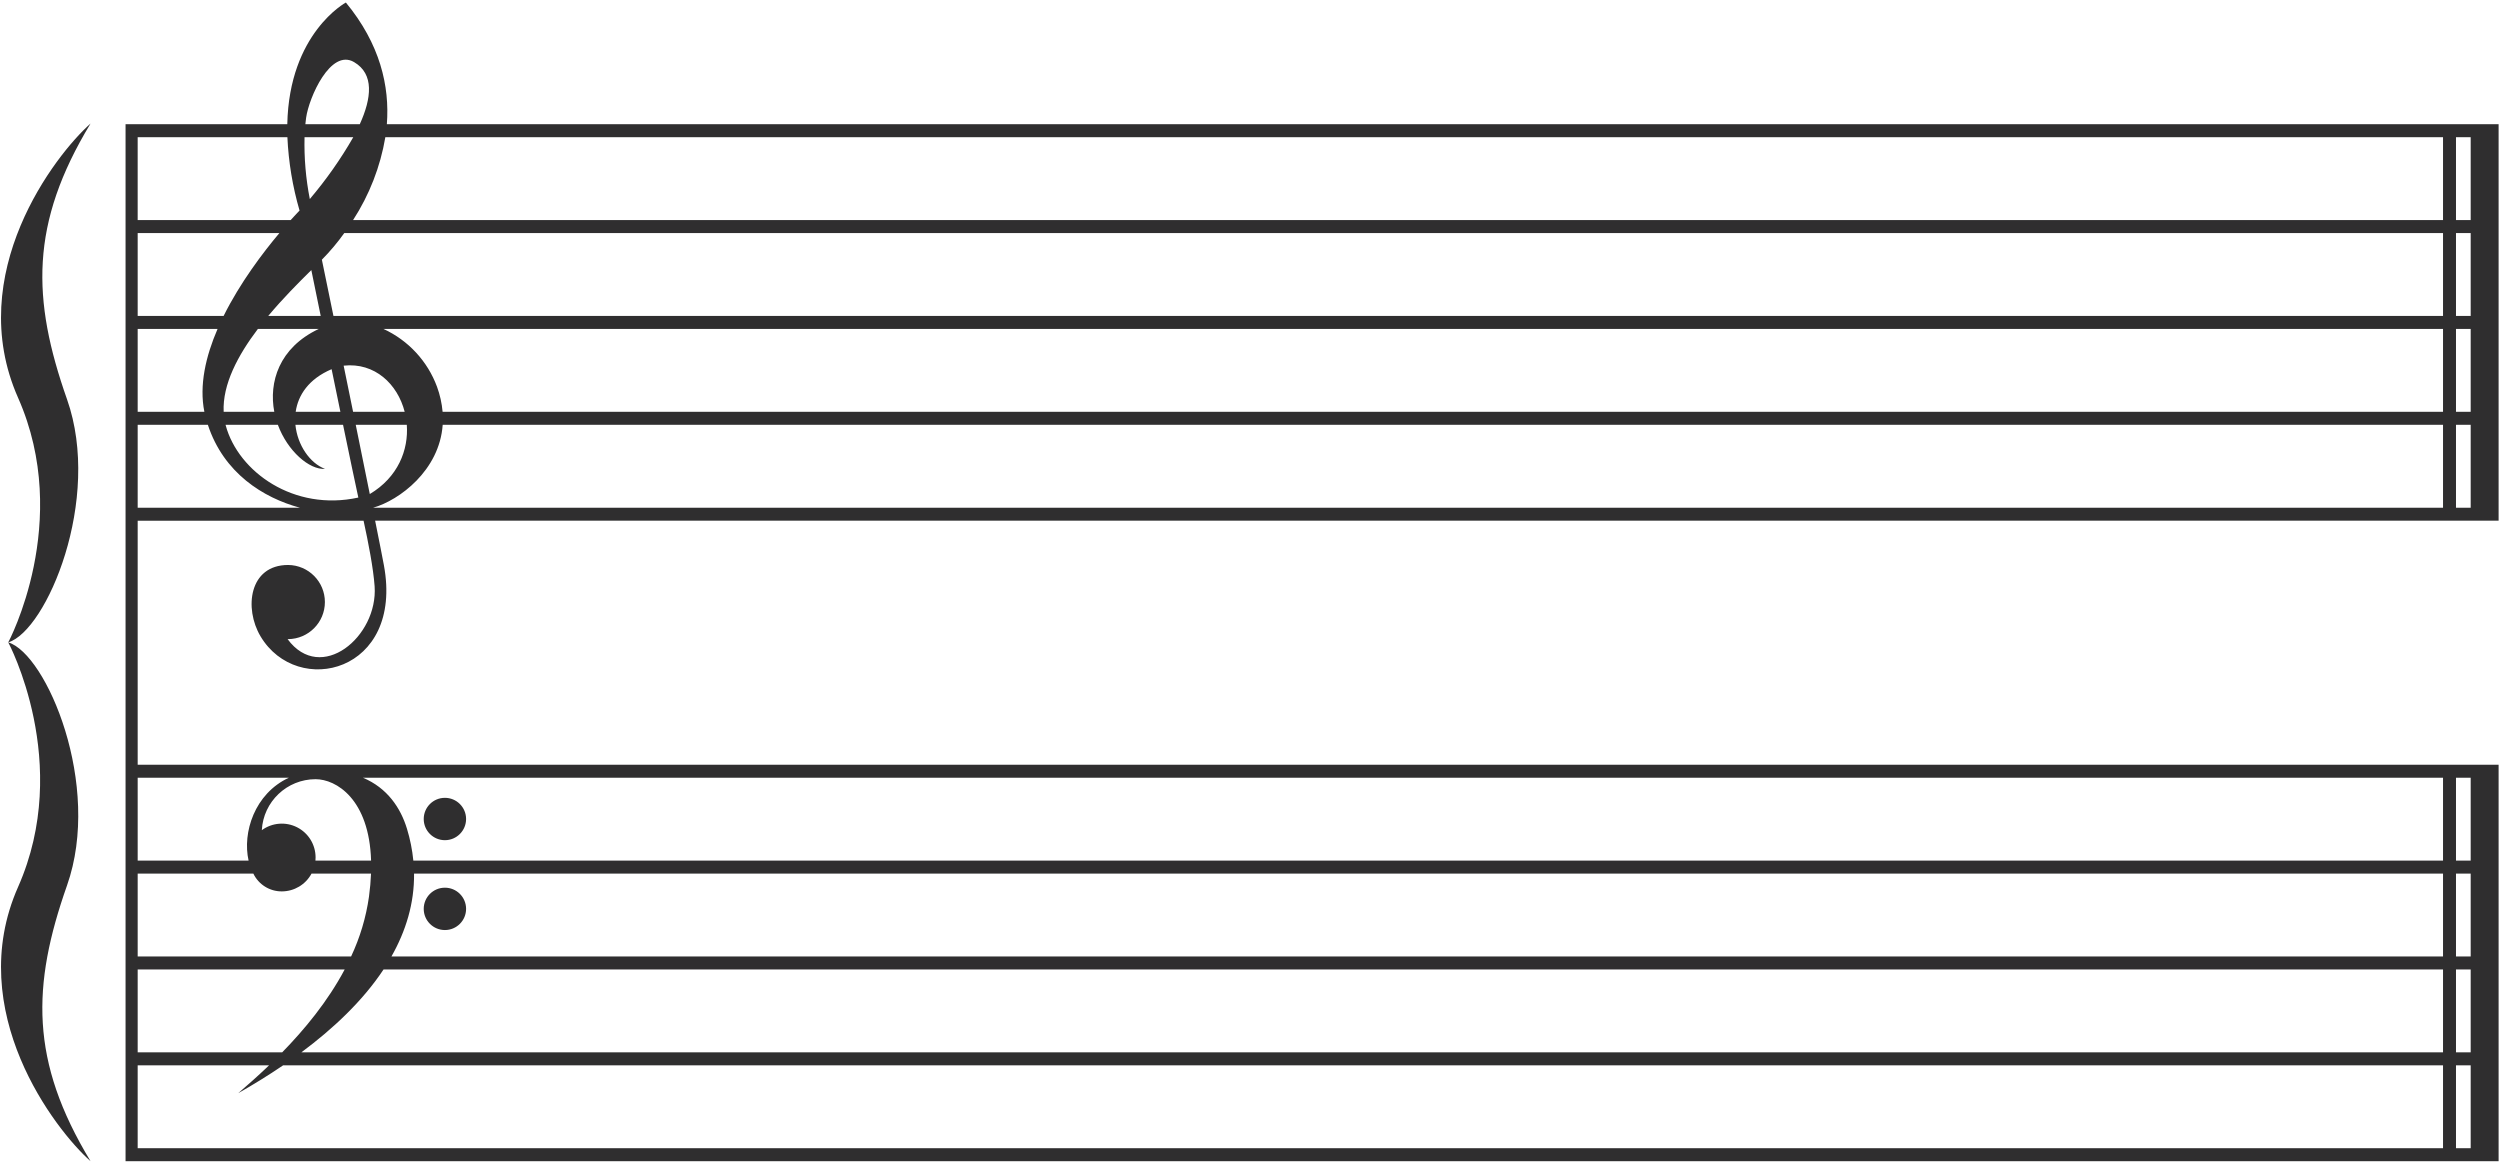
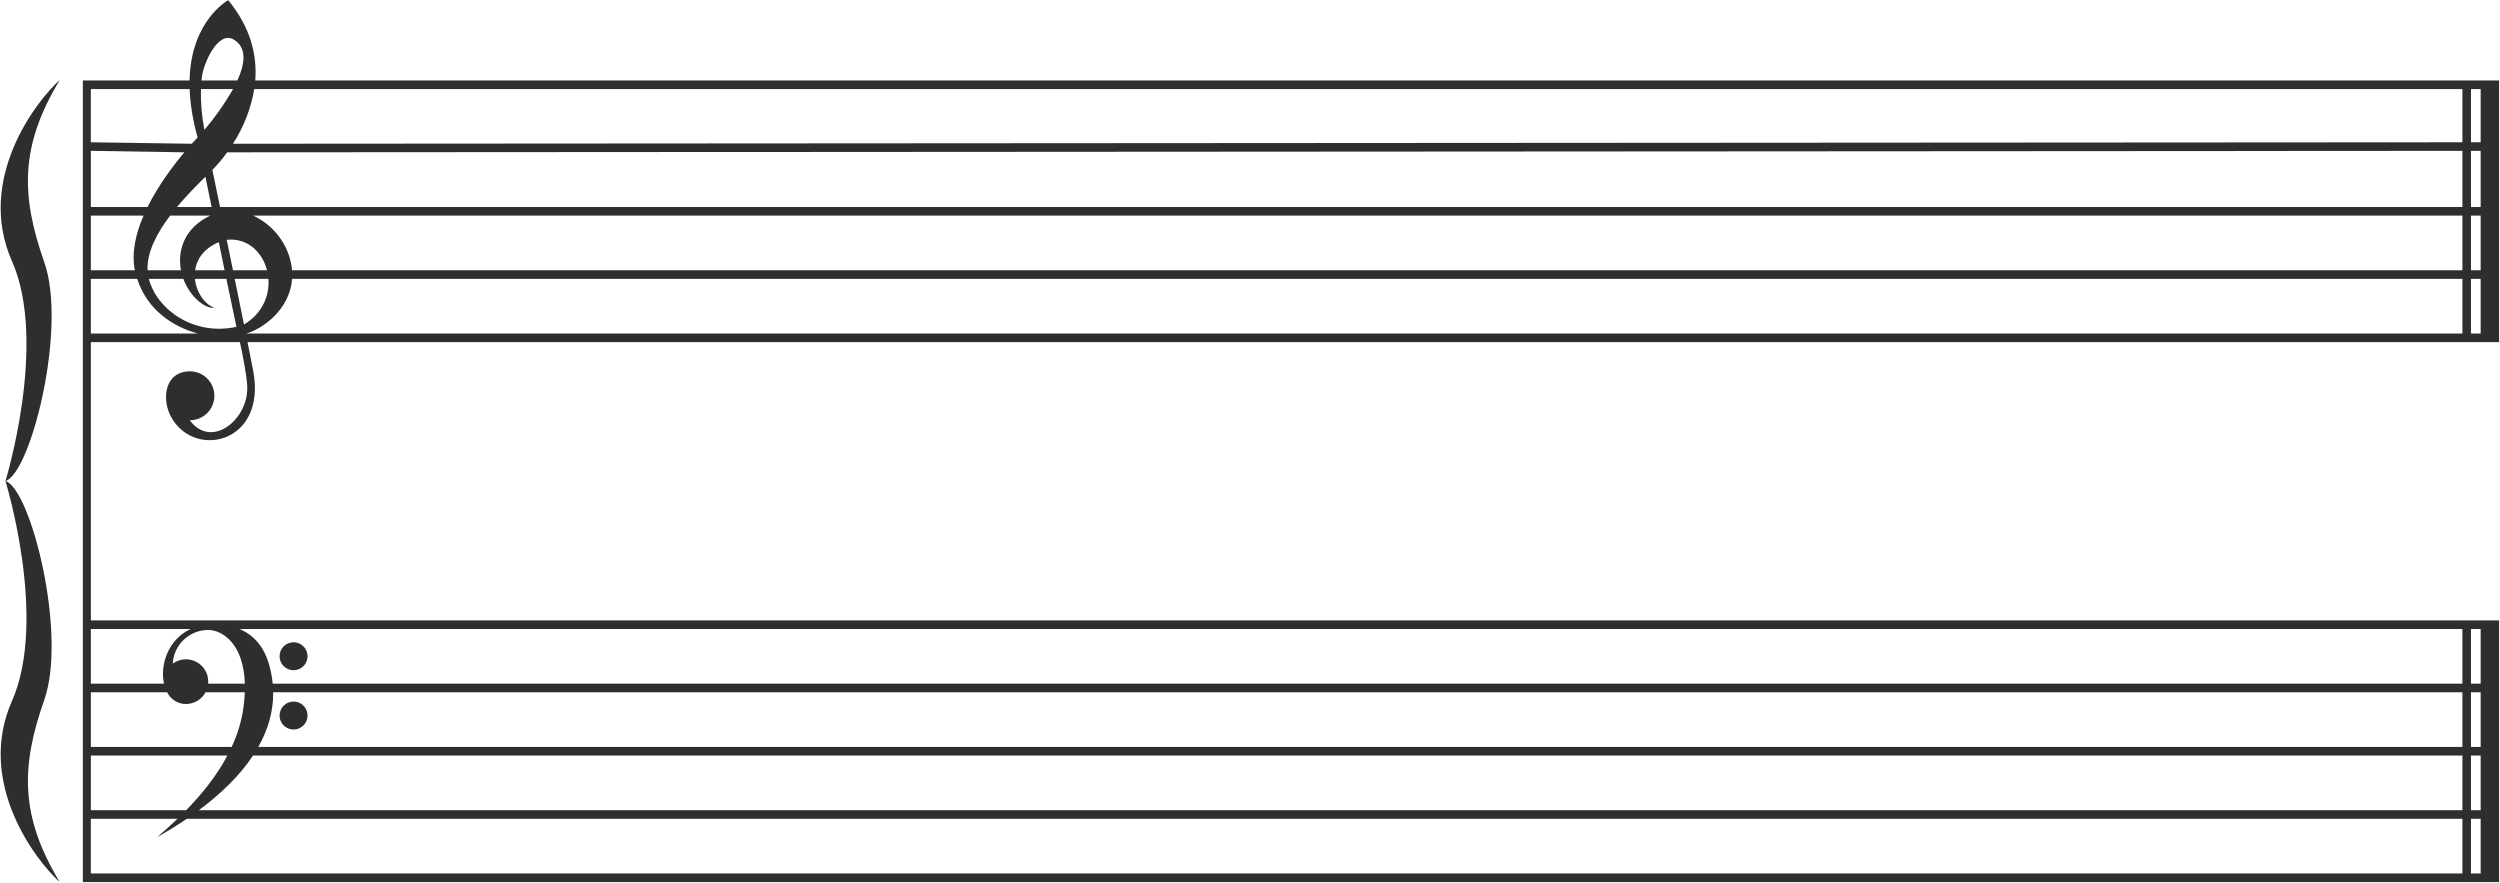
- <svg xmlns="http://www.w3.org/2000/svg" width="1125" height="523.75" viewBox="0 0 900 419">
-   <defs>
-     <style>
-       .cls-1 {
-         fill: #2f2e2f;
-         fill-rule: evenodd;
-       }
-     </style>
-   </defs>
-   <path id="シェイプ_5" data-name="シェイプ 5" class="cls-1" d="M899.191,418.038H45.2V44.71h58.225c0.68-32.84,21.09-43.8,21.09-43.8,12.305,14.927,15.809,30.069,14.753,43.8H899.5V187.451H135.048c1.614,8.057,2.515,12.587,3.154,16.028,7.169,38.628-31.139,47.865-44.409,25.6-5.978-10.032-4.157-25.687,9.937-25.687a13.347,13.347,0,0,1,0,26.693l-0.2,0c11.99,16.243,32.619-.879,31.332-19.038-0.464-6.5-2.283-15.859-3.976-23.592H49.564V275.3H899.5V418.038h-0.308ZM884.157,182.773h5.291V152.936h-5.291v29.837Zm0-34.516h5.291V118.419h-5.291v29.838Zm0-34.515h5.291V83.9h-5.291v29.837Zm0-34.515h5.291V49.39h-5.291V79.227ZM49.564,148.257H73.573c-1.915-9.539.48-19.954,4.75-29.838H49.564v29.838Zm0-34.515H80.5c5.96-12.006,14.2-22.848,20.076-29.837H49.564v29.837Zm65.2,4.677H92.836c-7.2,9.494-12.769,19.975-12.317,29.838H98.744C96.721,137.7,100.39,125.174,114.76,118.419Zm-8.314,29.838h16.09c-1.019-4.937-2.074-10.066-3.117-15.144l-0.062-.2C111.09,136.447,107.3,142.28,106.446,148.257Zm9.006-34.515L112.079,97.23c-4.62,4.55-10.275,10.232-15.519,16.512h18.892ZM103.462,49.39h-53.9V79.227H104.64c1.978-2.195,3.2-3.425,3.2-3.425A112.817,112.817,0,0,1,103.462,49.39Zm8.07,22.263A148.4,148.4,0,0,0,127.178,49.39H109.633A102.987,102.987,0,0,0,111.532,71.653Zm15.934-49.3c-8.474-4.979-16.25,12.749-17.268,20.056-0.1.75-.189,1.522-0.266,2.3h19.595C133.766,35.367,134.781,26.651,127.466,22.352ZM879.489,49.39H138.722a79.132,79.132,0,0,1-11.617,29.837H879.489V49.39Zm0,34.515H123.939a79.07,79.07,0,0,1-8.066,9.587c0.953,4.624,2.425,11.772,4.167,20.251H879.489V83.9ZM123.713,131.636c1.113,5.433,2.26,11.042,3.4,16.621h18.573C143.129,138.29,134.938,130.415,123.713,131.636Zm755.776-13.217H138.044a37.057,37.057,0,0,1,19.281,20.813,35.25,35.25,0,0,1,2.014,9.025h720.15V118.419Zm0,64.354V152.936H159.37c-1.148,16.415-15.617,27.166-25.023,29.837H879.489Zm-746.367-4.912c10.13-6.028,14-15.862,13.328-24.925H128.066C129.861,161.743,131.6,170.328,133.122,177.861ZM129,179.119c-1.089-4.966-3.145-14.8-5.5-26.183H106.35c0.7,7.23,5.192,13.833,10.665,15.86-5.626.4-13.486-6.386-16.981-15.86H81.211c0.021,0.082.034,0.165,0.056,0.247C85.811,169.891,105.853,184.205,129,179.119Zm-21.048,3.654c-13.186-3.575-27.409-12.441-33.117-29.837H49.564v29.837h58.389ZM49.564,378.844h52.022c8.017-8.209,16.364-18.274,22.5-29.837H49.564v29.837Zm0-34.515H126.4a75.6,75.6,0,0,0,6.428-21.483c0.4-2.973.641-5.751,0.74-8.354H112.154a12.162,12.162,0,0,1-10.712,6.41,11.294,11.294,0,0,1-10.239-6.41H49.564v29.837Zm64.048-63.819a19.391,19.391,0,0,0-19.358,18.354,12.162,12.162,0,0,1,19.356,9.841c0,0.374-.023.742-0.056,1.108H133.59C132.921,287.631,120.984,280.51,113.612,280.51Zm-64.048,29.3H89.488C87.219,299.77,91.615,285.705,104,279.976H49.564v29.837Zm829.925-29.837H130.639c8.807,3.695,13.591,10.879,15.88,18.414a58.843,58.843,0,0,1,2.282,11.423H879.489V279.976Zm0,34.516H149.06c0.124,10.732-2.965,20.693-8.136,29.837H879.489V314.492Zm0,34.515H138.078c-7.516,11.358-18.156,21.343-29.579,29.837h770.99V349.007Zm0,34.516H101.922c-5.4,3.674-10.865,7.022-16.173,10.031,3.234-2.784,7.06-6.147,11.114-10.031h-47.3V413.36H879.489V383.523Zm9.959-103.547h-5.291v29.837h5.291V279.976Zm0,34.516h-5.291v29.837h5.291V314.492Zm0,34.515h-5.291v29.837h5.291V349.007Zm0,34.516h-5.291V413.36h5.291V383.523Zm-729.3-63.953a7.625,7.625,0,1,1-7.606,7.624A7.615,7.615,0,0,1,160.145,319.57Zm0-32.349a7.625,7.625,0,1,1-7.606,7.624A7.615,7.615,0,0,1,160.145,287.221ZM6.5,319.327c19.749-44.627-3.526-88.072-3.526-88.072,13.753,4.137,33.859,51.424,21.161,87.48s-13.4,63.247,8.465,99.3C19.9,406.808-13.253,363.954,6.5,319.327Zm0-176.144C-13.253,98.556,19.9,55.7,32.6,44.471c-21.866,36.056-21.163,63.247-8.465,99.3s-7.408,83.343-21.161,87.481C2.969,231.255,26.244,187.809,6.5,143.183Z" />
+ <svg xmlns="http://www.w3.org/2000/svg" width="1705" height="602" viewBox="0 0 1705 602" fill="none">
+   <path fill-rule="evenodd" clip-rule="evenodd" d="M1703.99 601.547H56.5V54.888H129.281C130.131 13.838 155.644 0.138 155.644 0.138C171.025 18.796 175.405 37.724 174.085 54.888H1704.38V233.314H168.81C170.828 243.385 171.954 249.048 172.753 253.349C181.714 301.634 133.829 313.18 117.241 285.349C109.769 272.809 112.045 253.24 129.663 253.24C134.062 253.278 138.269 255.053 141.366 258.177C144.464 261.302 146.202 265.523 146.202 269.923C146.202 274.323 144.464 278.545 141.366 281.669C138.269 284.794 134.062 286.568 129.663 286.606H129.413C144.4 306.91 170.186 285.507 168.578 262.809C167.998 254.684 165.724 242.985 163.608 233.319H61.955V423.125H1704.38V601.547H1703.99H1703.99ZM1685.2 227.466H1691.81V190.17H1685.2V227.466ZM1685.2 184.321H1691.81V147.024H1685.2V184.321ZM1685.2 141.178H1691.81V102.875H1685.2V141.171V141.178ZM1685.2 97.034H1691.81V60.737H1685.2V97.034ZM61.955 184.321H91.966C89.573 172.398 92.566 159.379 97.904 147.024H61.955V184.321ZM61.955 141.178H100.625C108.075 126.17 118.375 112.618 125.72 103.881L61.955 102.881V141.178ZM143.455 147.024H116.045C107.045 158.891 100.084 171.993 100.649 184.321H123.43C120.901 171.125 125.488 155.468 143.45 147.024H143.455ZM133.063 184.321H153.175C151.901 178.15 150.583 171.739 149.279 165.391L149.201 165.141C138.863 169.559 134.125 176.85 133.058 184.321H133.063ZM144.32 141.178L140.099 120.538C134.324 126.225 127.255 133.328 120.7 141.178H144.315H144.32ZM129.328 60.737H61.953V97.034L130.8 98.034C133.273 95.29 134.8 93.752 134.8 93.752C131.672 83.004 129.835 71.921 129.328 60.737ZM139.415 88.566C146.773 79.909 153.319 70.593 158.973 60.737H137.041C136.821 70.072 137.617 79.403 139.415 88.566ZM159.333 26.941C148.74 20.718 139.02 42.877 137.748 52.011C137.623 52.949 137.511 53.914 137.415 54.886H161.909C167.208 43.209 168.476 32.314 159.333 26.94V26.941ZM1679.36 60.737H173.403C171.154 74.029 166.213 86.721 158.881 98.034L1679.36 97.034V60.737ZM1679.36 102.881L154.924 103.881C151.885 108.136 148.514 112.143 144.841 115.865C146.033 121.645 147.873 130.58 150.05 141.179H1679.36V102.875V102.881ZM154.641 163.545C156.033 170.336 157.466 177.348 158.891 184.321H182.108C178.911 171.863 168.673 162.019 154.641 163.545ZM1679.36 147.024H172.555C178.084 149.565 183.059 153.17 187.194 157.634C191.329 162.098 194.545 167.333 196.656 173.04C197.987 176.674 198.834 180.467 199.174 184.321H1679.36V147.024ZM1679.36 227.466V190.17H199.213C197.778 210.689 179.691 224.127 167.934 227.466H1679.36ZM166.403 221.326C179.065 213.791 183.903 201.499 183.063 190.17H160.083C162.326 201.179 164.5 211.91 166.403 221.326ZM161.25 222.899C159.889 216.691 157.319 204.399 154.375 190.17H132.938C133.813 199.208 139.428 207.461 146.269 209.995C139.236 210.495 129.411 202.013 125.043 190.17H101.514C101.54 190.273 101.556 190.376 101.584 190.479C107.264 211.364 132.316 229.256 161.25 222.899ZM134.94 227.466C118.458 222.997 100.679 211.915 93.544 190.17H61.955V227.466H134.94ZM61.955 552.555H126.983C137.004 542.294 147.438 529.712 155.108 515.259H61.955V552.555ZM61.955 509.411H158C161.998 500.909 164.707 491.858 166.035 482.558C166.535 478.841 166.836 475.369 166.96 472.115H140.193C138.893 474.536 136.962 476.559 134.604 477.97C132.246 479.381 129.55 480.127 126.803 480.128C124.129 480.141 121.508 479.395 119.242 477.976C116.976 476.558 115.16 474.525 114.004 472.115H61.955V509.411ZM142.015 429.638C135.812 429.639 129.846 432.019 125.344 436.287C120.843 440.555 118.149 446.386 117.818 452.58C120.086 450.916 122.772 449.914 125.576 449.685C128.38 449.457 131.192 450.011 133.7 451.286C136.208 452.561 138.313 454.507 139.78 456.907C141.248 459.307 142.021 462.068 142.013 464.881C142.013 465.349 141.984 465.809 141.943 466.266H166.988C166.151 438.539 151.23 429.638 142.015 429.638ZM61.955 466.263H111.86C109.024 453.713 114.519 436.131 130 428.97H61.955V466.266V466.263ZM1679.36 428.966H163.299C174.308 433.585 180.288 442.565 183.149 451.984C184.57 456.637 185.525 461.42 186.001 466.263H1679.36V428.97V428.966ZM1679.36 472.111H186.325C186.48 485.526 182.619 497.978 176.155 509.408H1679.36V472.115V472.111ZM1679.36 515.255H172.598C163.203 529.453 149.903 541.934 135.624 552.551H1679.36V515.259V515.255ZM1679.36 558.4H127.403C120.653 562.992 113.821 567.178 107.186 570.939C111.229 567.459 116.011 563.255 121.079 558.4H61.954V595.7H1679.36V558.404V558.4ZM1691.81 428.966H1685.2V466.263H1691.81V428.97V428.966ZM1691.81 472.111H1685.2V509.408H1691.81V472.115V472.111ZM1691.81 515.255H1685.2V552.551H1691.81V515.259V515.255ZM1691.81 558.4H1685.2V595.7H1691.81V558.404V558.4ZM200.185 478.459C202.071 478.454 203.916 479.009 205.487 480.054C207.057 481.098 208.283 482.585 209.008 484.326C209.733 486.068 209.925 487.985 209.56 489.835C209.195 491.686 208.289 493.386 206.956 494.722C205.624 496.057 203.926 496.967 202.076 497.336C200.227 497.706 198.309 497.519 196.566 496.798C194.823 496.077 193.333 494.855 192.285 493.287C191.237 491.719 190.677 489.875 190.678 487.989C190.676 485.466 191.675 483.045 193.458 481.258C195.24 479.472 197.658 478.466 200.181 478.463L200.185 478.459ZM200.185 438.022C202.071 438.018 203.916 438.573 205.487 439.617C207.057 440.662 208.283 442.149 209.008 443.89C209.733 445.631 209.925 447.549 209.56 449.399C209.195 451.25 208.289 452.95 206.956 454.285C205.624 455.621 203.926 456.531 202.076 456.9C200.227 457.27 198.309 457.082 196.566 456.361C194.823 455.641 193.333 454.419 192.285 452.851C191.237 451.283 190.677 449.439 190.678 447.553C190.676 445.029 191.675 442.608 193.458 440.822C195.24 439.036 197.658 438.03 200.181 438.026L200.185 438.022ZM8.125 478.159C32.811 422.375 3.718 328.069 3.718 328.069C20.909 333.24 46.041 432.349 30.169 477.419C14.296 522.489 13.419 556.478 40.75 601.544C24.875 587.51 -16.566 533.943 8.125 478.159ZM8.125 177.979C-16.566 122.195 24.875 68.625 40.75 54.589C13.418 99.659 14.296 133.647 30.169 178.714C46.041 223.78 20.909 322.893 3.718 328.065C3.711 328.069 32.805 233.761 8.125 177.979Z" fill="#2F2E2F" />
</svg>
